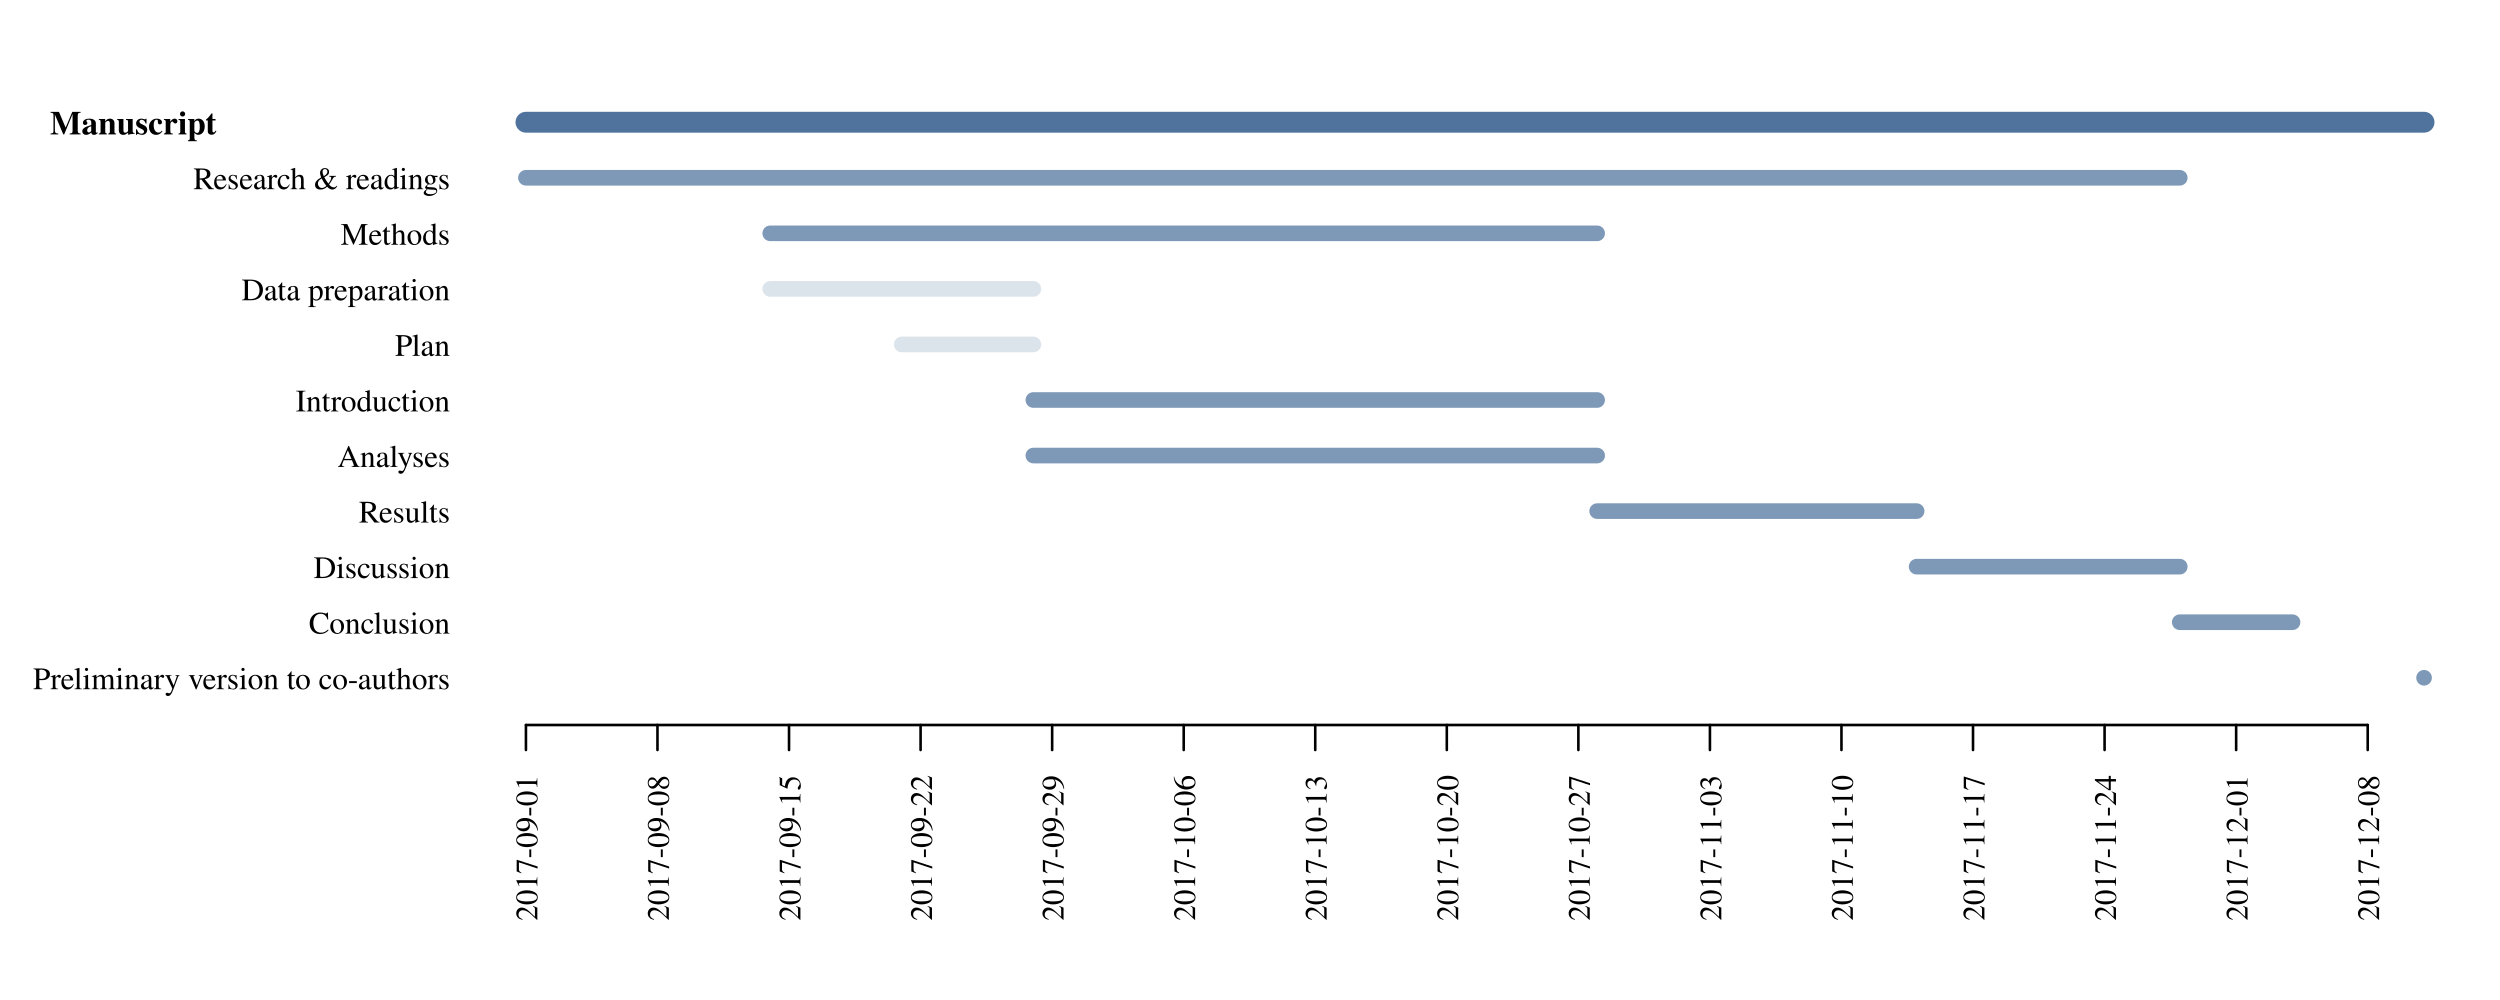
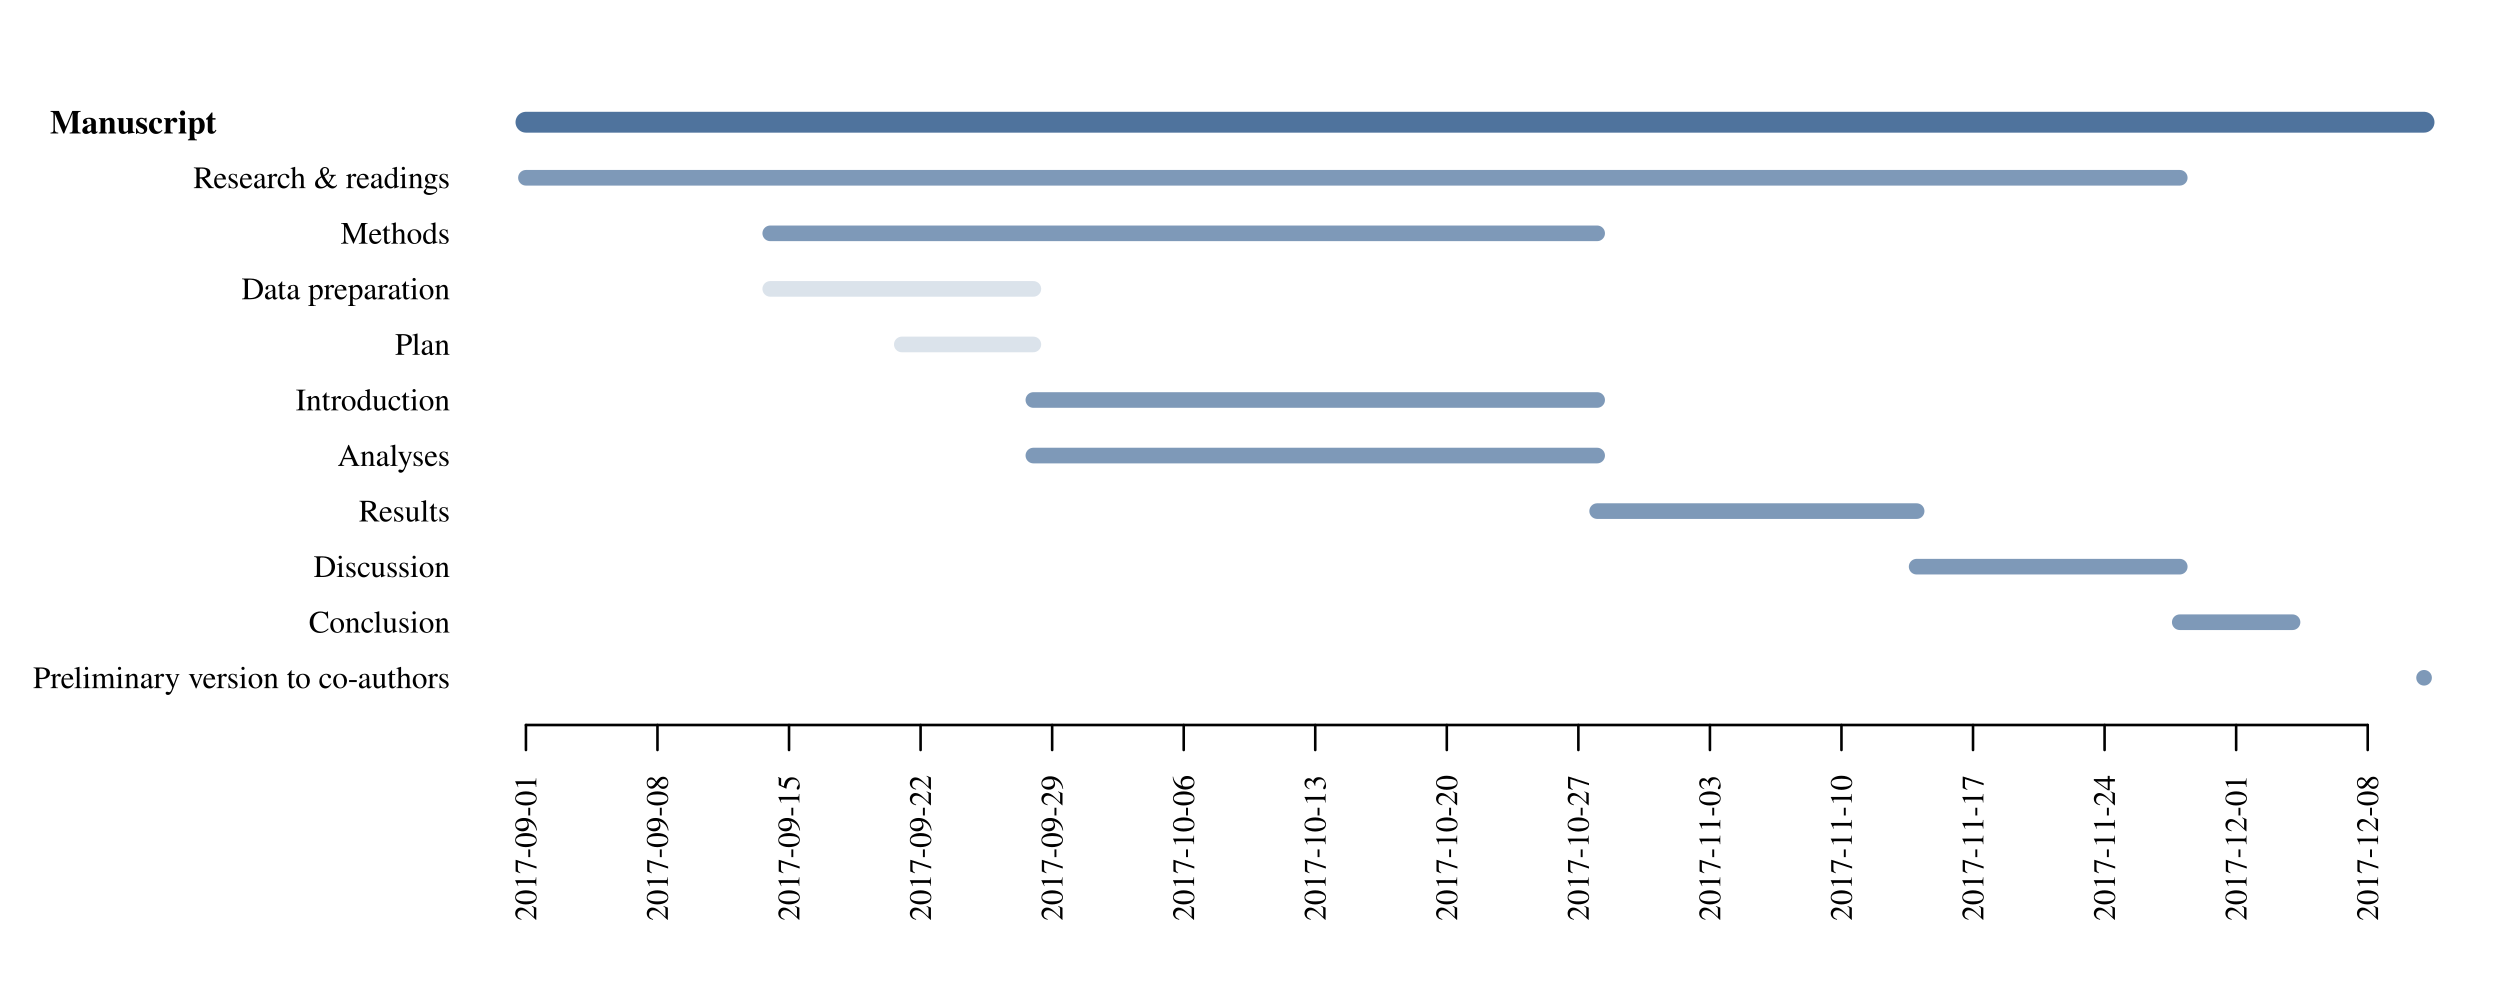
- <svg xmlns="http://www.w3.org/2000/svg" class="svglite" width="720.00pt" height="288.00pt" viewBox="0 0 720.00 288.00">
-   <defs>
-     <style type="text/css">
+ <svg xmlns="http://www.w3.org/2000/svg" width="720.00pt" height="288.00pt" viewBox="0 0 720.00 288.00">
+   <g class="svglite">
+     <defs>
+       <style type="text/css">
    .svglite line, .svglite polyline, .svglite polygon, .svglite path, .svglite rect, .svglite circle {
      fill: none;
      stroke: #000000;
      stroke-linecap: round;
      stroke-linejoin: round;
      stroke-miterlimit: 10.00;
    }
    .svglite text {
      white-space: pre;
    }
+     .svglite g.glyphgroup path {
+       fill: inherit;
+       stroke: none;
+     }
  </style>
-   </defs>
-   <rect width="100%" height="100%" style="stroke: none; fill: #FFFFFF;" />
-   <defs>
-     <clipPath id="cpMC4wMHw3MjAuMDB8MC4wMHwyODguMDA=">
-       <rect x="0.00" y="0.00" width="720.00" height="288.00" />
-     </clipPath>
-   </defs>
-   <g clip-path="url(#cpMC4wMHw3MjAuMDB8MC4wMHwyODguMDA=)">
-     <text transform="translate(154.75,223.20) rotate(-90)" text-anchor="end" style="font-size: 9.00px; font-family: &quot;Nimbus Roman&quot;;" textLength="51.87px" lengthAdjust="spacingAndGlyphs">2017-09-01</text>
-     <text transform="translate(192.63,223.20) rotate(-90)" text-anchor="end" style="font-size: 9.00px; font-family: &quot;Nimbus Roman&quot;;" textLength="51.87px" lengthAdjust="spacingAndGlyphs">2017-09-08</text>
-     <text transform="translate(230.52,223.20) rotate(-90)" text-anchor="end" style="font-size: 9.00px; font-family: &quot;Nimbus Roman&quot;;" textLength="51.87px" lengthAdjust="spacingAndGlyphs">2017-09-15</text>
-     <text transform="translate(268.41,223.20) rotate(-90)" text-anchor="end" style="font-size: 9.00px; font-family: &quot;Nimbus Roman&quot;;" textLength="51.87px" lengthAdjust="spacingAndGlyphs">2017-09-22</text>
-     <text transform="translate(306.30,223.20) rotate(-90)" text-anchor="end" style="font-size: 9.00px; font-family: &quot;Nimbus Roman&quot;;" textLength="51.87px" lengthAdjust="spacingAndGlyphs">2017-09-29</text>
-     <text transform="translate(344.19,223.20) rotate(-90)" text-anchor="end" style="font-size: 9.00px; font-family: &quot;Nimbus Roman&quot;;" textLength="51.87px" lengthAdjust="spacingAndGlyphs">2017-10-06</text>
-     <text transform="translate(382.07,223.20) rotate(-90)" text-anchor="end" style="font-size: 9.00px; font-family: &quot;Nimbus Roman&quot;;" textLength="51.87px" lengthAdjust="spacingAndGlyphs">2017-10-13</text>
-     <text transform="translate(419.96,223.20) rotate(-90)" text-anchor="end" style="font-size: 9.00px; font-family: &quot;Nimbus Roman&quot;;" textLength="51.87px" lengthAdjust="spacingAndGlyphs">2017-10-20</text>
-     <text transform="translate(457.85,223.20) rotate(-90)" text-anchor="end" style="font-size: 9.00px; font-family: &quot;Nimbus Roman&quot;;" textLength="51.87px" lengthAdjust="spacingAndGlyphs">2017-10-27</text>
-     <text transform="translate(495.74,223.20) rotate(-90)" text-anchor="end" style="font-size: 9.00px; font-family: &quot;Nimbus Roman&quot;;" textLength="51.87px" lengthAdjust="spacingAndGlyphs">2017-11-03</text>
-     <text transform="translate(533.62,223.20) rotate(-90)" text-anchor="end" style="font-size: 9.00px; font-family: &quot;Nimbus Roman&quot;;" textLength="51.87px" lengthAdjust="spacingAndGlyphs">2017-11-10</text>
-     <text transform="translate(571.51,223.20) rotate(-90)" text-anchor="end" style="font-size: 9.00px; font-family: &quot;Nimbus Roman&quot;;" textLength="51.87px" lengthAdjust="spacingAndGlyphs">2017-11-17</text>
-     <text transform="translate(609.40,223.20) rotate(-90)" text-anchor="end" style="font-size: 9.00px; font-family: &quot;Nimbus Roman&quot;;" textLength="51.87px" lengthAdjust="spacingAndGlyphs">2017-11-24</text>
-     <text transform="translate(647.29,223.20) rotate(-90)" text-anchor="end" style="font-size: 9.00px; font-family: &quot;Nimbus Roman&quot;;" textLength="51.87px" lengthAdjust="spacingAndGlyphs">2017-12-01</text>
-     <text transform="translate(685.18,223.20) rotate(-90)" text-anchor="end" style="font-size: 9.00px; font-family: &quot;Nimbus Roman&quot;;" textLength="51.87px" lengthAdjust="spacingAndGlyphs">2017-12-08</text>
-     <line x1="151.47" y1="208.80" x2="681.90" y2="208.80" style="stroke-width: 0.75;" />
-     <line x1="151.47" y1="208.80" x2="151.47" y2="216.00" style="stroke-width: 0.75;" />
-     <line x1="189.35" y1="208.80" x2="189.35" y2="216.00" style="stroke-width: 0.75;" />
-     <line x1="227.24" y1="208.80" x2="227.24" y2="216.00" style="stroke-width: 0.75;" />
-     <line x1="265.13" y1="208.80" x2="265.13" y2="216.00" style="stroke-width: 0.75;" />
-     <line x1="303.02" y1="208.80" x2="303.02" y2="216.00" style="stroke-width: 0.75;" />
-     <line x1="340.91" y1="208.80" x2="340.91" y2="216.00" style="stroke-width: 0.75;" />
-     <line x1="378.79" y1="208.80" x2="378.79" y2="216.00" style="stroke-width: 0.75;" />
-     <line x1="416.68" y1="208.80" x2="416.68" y2="216.00" style="stroke-width: 0.75;" />
-     <line x1="454.57" y1="208.80" x2="454.57" y2="216.00" style="stroke-width: 0.75;" />
-     <line x1="492.46" y1="208.80" x2="492.46" y2="216.00" style="stroke-width: 0.75;" />
-     <line x1="530.34" y1="208.80" x2="530.34" y2="216.00" style="stroke-width: 0.75;" />
-     <line x1="568.23" y1="208.80" x2="568.23" y2="216.00" style="stroke-width: 0.75;" />
-     <line x1="606.12" y1="208.80" x2="606.12" y2="216.00" style="stroke-width: 0.75;" />
-     <line x1="644.01" y1="208.80" x2="644.01" y2="216.00" style="stroke-width: 0.75;" />
-     <line x1="681.90" y1="208.80" x2="681.90" y2="216.00" style="stroke-width: 0.75;" />
-     <text x="129.60" y="198.48" text-anchor="end" style="font-size: 9.00px; font-family: &quot;Nimbus Roman&quot;;" textLength="152.86px" lengthAdjust="spacingAndGlyphs">Preliminary version to co-authors</text>
-     <text x="129.60" y="182.48" text-anchor="end" style="font-size: 9.00px; font-family: &quot;Nimbus Roman&quot;;" textLength="50.53px" lengthAdjust="spacingAndGlyphs">Conclusion</text>
-     <text x="129.60" y="166.48" text-anchor="end" style="font-size: 9.00px; font-family: &quot;Nimbus Roman&quot;;" textLength="48.87px" lengthAdjust="spacingAndGlyphs">Discussion</text>
-     <text x="129.60" y="150.48" text-anchor="end" style="font-size: 9.00px; font-family: &quot;Nimbus Roman&quot;;" textLength="33.62px" lengthAdjust="spacingAndGlyphs">Results</text>
-     <text x="129.60" y="134.48" text-anchor="end" style="font-size: 9.00px; font-family: &quot;Nimbus Roman&quot;;" textLength="40.18px" lengthAdjust="spacingAndGlyphs">Analyses</text>
-     <text x="129.60" y="118.48" text-anchor="end" style="font-size: 9.00px; font-family: &quot;Nimbus Roman&quot;;" textLength="57.00px" lengthAdjust="spacingAndGlyphs">Introduction</text>
-     <text x="129.60" y="102.48" text-anchor="end" style="font-size: 9.00px; font-family: &quot;Nimbus Roman&quot;;" textLength="20.10px" lengthAdjust="spacingAndGlyphs">Plan</text>
-     <text x="129.60" y="86.48" text-anchor="end" style="font-size: 9.00px; font-family: &quot;Nimbus Roman&quot;;" textLength="78.31px" lengthAdjust="spacingAndGlyphs">Data preparation</text>
-     <text x="129.60" y="70.48" text-anchor="end" style="font-size: 9.00px; font-family: &quot;Nimbus Roman&quot;;" textLength="39.75px" lengthAdjust="spacingAndGlyphs">Methods</text>
-     <text x="129.60" y="54.48" text-anchor="end" style="font-size: 9.00px; font-family: &quot;Nimbus Roman&quot;;" textLength="96.09px" lengthAdjust="spacingAndGlyphs">Research &amp; readings</text>
-     <text x="14.40" y="38.70" style="font-size: 9.60px; font-weight: bold; font-family: &quot;Nimbus Roman&quot;;" textLength="61.83px" lengthAdjust="spacingAndGlyphs">Manuscript</text>
-   </g>
-   <defs>
-     <clipPath id="cpMTI5LjYwfDcyMC4wMHwyOC44MHwyMDEuNjA=">
-       <rect x="129.60" y="28.80" width="590.40" height="172.80" />
-     </clipPath>
-   </defs>
-   <g clip-path="url(#cpMTI5LjYwfDcyMC4wMHwyOC44MHwyMDEuNjA=)">
-     <polyline points="698.13,195.20 698.13,195.20 " style="stroke-width: 4.50; stroke: #4F739D; stroke-opacity: 0.73;" />
-     <polyline points="627.77,179.20 660.25,179.20 " style="stroke-width: 4.50; stroke: #4F739D; stroke-opacity: 0.73;" />
-     <polyline points="551.99,163.20 627.77,163.20 " style="stroke-width: 4.50; stroke: #4F739D; stroke-opacity: 0.73;" />
-     <polyline points="459.98,147.20 551.99,147.20 " style="stroke-width: 4.50; stroke: #4F739D; stroke-opacity: 0.73;" />
-     <polyline points="297.61,131.20 459.98,131.20 " style="stroke-width: 4.50; stroke: #4F739D; stroke-opacity: 0.73;" />
-     <polyline points="297.61,115.20 459.98,115.20 " style="stroke-width: 4.50; stroke: #4F739D; stroke-opacity: 0.73;" />
-     <polyline points="259.72,99.20 297.61,99.20 " style="stroke-width: 4.50; stroke: #4F739D; stroke-opacity: 0.20;" />
-     <polyline points="221.83,83.20 297.61,83.20 " style="stroke-width: 4.50; stroke: #4F739D; stroke-opacity: 0.20;" />
-     <polyline points="221.83,67.20 459.98,67.20 " style="stroke-width: 4.50; stroke: #4F739D; stroke-opacity: 0.73;" />
-     <polyline points="151.47,51.20 627.77,51.20 " style="stroke-width: 4.50; stroke: #4F739D; stroke-opacity: 0.73;" />
-     <polyline points="151.47,35.20 698.13,35.20 " style="stroke-width: 6.00; stroke: #4F739D;" />
-     <line x1="15192.92" y1="201.60" x2="15192.92" y2="28.80" style="stroke-width: 1.50; stroke-dasharray: 8.00,8.00;" />
+     </defs>
+     <rect width="100%" height="100%" style="stroke: none; fill: #FFFFFF;" />
+     <defs>
+       <clipPath id="cpMC4wMHw3MjAuMDB8MC4wMHwyODguMDA=">
+         <rect x="0.00" y="0.00" width="720.00" height="288.00" />
+       </clipPath>
+     </defs>
+     <g clip-path="url(#cpMC4wMHw3MjAuMDB8MC4wMHwyODguMDA=)">
+       <text transform="translate(154.45,223.20) rotate(-90)" text-anchor="end" style="font-size: 9.00px; font-family: &quot;Nimbus Roman&quot;;" textLength="42.00px" lengthAdjust="spacingAndGlyphs">2017-09-01</text>
+       <text transform="translate(192.34,223.20) rotate(-90)" text-anchor="end" style="font-size: 9.00px; font-family: &quot;Nimbus Roman&quot;;" textLength="42.00px" lengthAdjust="spacingAndGlyphs">2017-09-08</text>
+       <text transform="translate(230.22,223.20) rotate(-90)" text-anchor="end" style="font-size: 9.00px; font-family: &quot;Nimbus Roman&quot;;" textLength="42.00px" lengthAdjust="spacingAndGlyphs">2017-09-15</text>
+       <text transform="translate(268.11,223.20) rotate(-90)" text-anchor="end" style="font-size: 9.00px; font-family: &quot;Nimbus Roman&quot;;" textLength="42.00px" lengthAdjust="spacingAndGlyphs">2017-09-22</text>
+       <text transform="translate(306.00,223.20) rotate(-90)" text-anchor="end" style="font-size: 9.00px; font-family: &quot;Nimbus Roman&quot;;" textLength="42.00px" lengthAdjust="spacingAndGlyphs">2017-09-29</text>
+       <text transform="translate(343.89,223.20) rotate(-90)" text-anchor="end" style="font-size: 9.00px; font-family: &quot;Nimbus Roman&quot;;" textLength="42.00px" lengthAdjust="spacingAndGlyphs">2017-10-06</text>
+       <text transform="translate(381.77,223.20) rotate(-90)" text-anchor="end" style="font-size: 9.00px; font-family: &quot;Nimbus Roman&quot;;" textLength="42.00px" lengthAdjust="spacingAndGlyphs">2017-10-13</text>
+       <text transform="translate(419.66,223.20) rotate(-90)" text-anchor="end" style="font-size: 9.00px; font-family: &quot;Nimbus Roman&quot;;" textLength="42.00px" lengthAdjust="spacingAndGlyphs">2017-10-20</text>
+       <text transform="translate(457.55,223.20) rotate(-90)" text-anchor="end" style="font-size: 9.00px; font-family: &quot;Nimbus Roman&quot;;" textLength="42.00px" lengthAdjust="spacingAndGlyphs">2017-10-27</text>
+       <text transform="translate(495.44,223.20) rotate(-90)" text-anchor="end" style="font-size: 9.00px; font-family: &quot;Nimbus Roman&quot;;" textLength="42.00px" lengthAdjust="spacingAndGlyphs">2017-11-03</text>
+       <text transform="translate(533.33,223.20) rotate(-90)" text-anchor="end" style="font-size: 9.00px; font-family: &quot;Nimbus Roman&quot;;" textLength="42.00px" lengthAdjust="spacingAndGlyphs">2017-11-10</text>
+       <text transform="translate(571.21,223.20) rotate(-90)" text-anchor="end" style="font-size: 9.00px; font-family: &quot;Nimbus Roman&quot;;" textLength="42.00px" lengthAdjust="spacingAndGlyphs">2017-11-17</text>
+       <text transform="translate(609.10,223.20) rotate(-90)" text-anchor="end" style="font-size: 9.00px; font-family: &quot;Nimbus Roman&quot;;" textLength="42.00px" lengthAdjust="spacingAndGlyphs">2017-11-24</text>
+       <text transform="translate(646.99,223.20) rotate(-90)" text-anchor="end" style="font-size: 9.00px; font-family: &quot;Nimbus Roman&quot;;" textLength="42.00px" lengthAdjust="spacingAndGlyphs">2017-12-01</text>
+       <text transform="translate(684.88,223.20) rotate(-90)" text-anchor="end" style="font-size: 9.00px; font-family: &quot;Nimbus Roman&quot;;" textLength="42.00px" lengthAdjust="spacingAndGlyphs">2017-12-08</text>
+       <line x1="151.47" y1="208.80" x2="681.90" y2="208.80" style="stroke-width: 0.75;" />
+       <line x1="151.47" y1="208.80" x2="151.47" y2="216.00" style="stroke-width: 0.75;" />
+       <line x1="189.35" y1="208.80" x2="189.35" y2="216.00" style="stroke-width: 0.75;" />
+       <line x1="227.24" y1="208.80" x2="227.24" y2="216.00" style="stroke-width: 0.75;" />
+       <line x1="265.13" y1="208.80" x2="265.13" y2="216.00" style="stroke-width: 0.75;" />
+       <line x1="303.02" y1="208.80" x2="303.02" y2="216.00" style="stroke-width: 0.75;" />
+       <line x1="340.91" y1="208.80" x2="340.91" y2="216.00" style="stroke-width: 0.75;" />
+       <line x1="378.79" y1="208.80" x2="378.79" y2="216.00" style="stroke-width: 0.75;" />
+       <line x1="416.68" y1="208.80" x2="416.68" y2="216.00" style="stroke-width: 0.75;" />
+       <line x1="454.57" y1="208.80" x2="454.57" y2="216.00" style="stroke-width: 0.75;" />
+       <line x1="492.46" y1="208.80" x2="492.46" y2="216.00" style="stroke-width: 0.75;" />
+       <line x1="530.34" y1="208.80" x2="530.34" y2="216.00" style="stroke-width: 0.75;" />
+       <line x1="568.23" y1="208.80" x2="568.23" y2="216.00" style="stroke-width: 0.75;" />
+       <line x1="606.12" y1="208.80" x2="606.12" y2="216.00" style="stroke-width: 0.75;" />
+       <line x1="644.01" y1="208.80" x2="644.01" y2="216.00" style="stroke-width: 0.75;" />
+       <line x1="681.90" y1="208.80" x2="681.90" y2="216.00" style="stroke-width: 0.75;" />
+       <text x="129.60" y="198.18" text-anchor="end" style="font-size: 9.00px; font-family: &quot;Nimbus Roman&quot;;" textLength="120.09px" lengthAdjust="spacingAndGlyphs">Preliminary version to co-authors</text>
+       <text x="129.60" y="182.18" text-anchor="end" style="font-size: 9.00px; font-family: &quot;Nimbus Roman&quot;;" textLength="40.66px" lengthAdjust="spacingAndGlyphs">Conclusion</text>
+       <text x="129.60" y="166.18" text-anchor="end" style="font-size: 9.00px; font-family: &quot;Nimbus Roman&quot;;" textLength="39.28px" lengthAdjust="spacingAndGlyphs">Discussion</text>
+       <text x="129.60" y="150.18" text-anchor="end" style="font-size: 9.00px; font-family: &quot;Nimbus Roman&quot;;" textLength="26.25px" lengthAdjust="spacingAndGlyphs">Results</text>
+       <text x="129.60" y="134.18" text-anchor="end" style="font-size: 9.00px; font-family: &quot;Nimbus Roman&quot;;" textLength="32.41px" lengthAdjust="spacingAndGlyphs">Analyses</text>
+       <text x="129.60" y="118.18" text-anchor="end" style="font-size: 9.00px; font-family: &quot;Nimbus Roman&quot;;" textLength="44.44px" lengthAdjust="spacingAndGlyphs">Introduction</text>
+       <text x="129.60" y="102.18" text-anchor="end" style="font-size: 9.00px; font-family: &quot;Nimbus Roman&quot;;" textLength="15.84px" lengthAdjust="spacingAndGlyphs">Plan</text>
+       <text x="129.60" y="86.18" text-anchor="end" style="font-size: 9.00px; font-family: &quot;Nimbus Roman&quot;;" textLength="60.06px" lengthAdjust="spacingAndGlyphs">Data preparation</text>
+       <text x="129.60" y="70.18" text-anchor="end" style="font-size: 9.00px; font-family: &quot;Nimbus Roman&quot;;" textLength="31.50px" lengthAdjust="spacingAndGlyphs">Methods</text>
+       <text x="129.60" y="54.18" text-anchor="end" style="font-size: 9.00px; font-family: &quot;Nimbus Roman&quot;;" textLength="73.95px" lengthAdjust="spacingAndGlyphs">Research &amp; readings</text>
+       <text x="14.40" y="38.44" style="font-size: 9.60px; font-weight: bold; font-family: &quot;Nimbus Roman&quot;;" textLength="47.92px" lengthAdjust="spacingAndGlyphs">Manuscript</text>
+     </g>
+     <defs>
+       <clipPath id="cpMTI5LjYwfDcyMC4wMHwyOC44MHwyMDEuNjA=">
+         <rect x="129.60" y="28.80" width="590.40" height="172.80" />
+       </clipPath>
+     </defs>
+     <g clip-path="url(#cpMTI5LjYwfDcyMC4wMHwyOC44MHwyMDEuNjA=)">
+       <polyline points="698.13,195.20 698.13,195.20 " style="stroke-width: 4.50; stroke: #4F739D; stroke-opacity: 0.73;" />
+       <polyline points="627.77,179.20 660.25,179.20 " style="stroke-width: 4.50; stroke: #4F739D; stroke-opacity: 0.73;" />
+       <polyline points="551.99,163.20 627.77,163.20 " style="stroke-width: 4.50; stroke: #4F739D; stroke-opacity: 0.73;" />
+       <polyline points="459.98,147.20 551.99,147.20 " style="stroke-width: 4.50; stroke: #4F739D; stroke-opacity: 0.73;" />
+       <polyline points="297.61,131.20 459.98,131.20 " style="stroke-width: 4.50; stroke: #4F739D; stroke-opacity: 0.73;" />
+       <polyline points="297.61,115.20 459.98,115.20 " style="stroke-width: 4.50; stroke: #4F739D; stroke-opacity: 0.73;" />
+       <polyline points="259.72,99.20 297.61,99.20 " style="stroke-width: 4.50; stroke: #4F739D; stroke-opacity: 0.20;" />
+       <polyline points="221.83,83.20 297.61,83.20 " style="stroke-width: 4.50; stroke: #4F739D; stroke-opacity: 0.20;" />
+       <polyline points="221.83,67.20 459.98,67.20 " style="stroke-width: 4.50; stroke: #4F739D; stroke-opacity: 0.73;" />
+       <polyline points="151.47,51.20 627.77,51.20 " style="stroke-width: 4.50; stroke: #4F739D; stroke-opacity: 0.73;" />
+       <polyline points="151.47,35.20 698.13,35.20 " style="stroke-width: 6.00; stroke: #4F739D;" />
+       <line x1="15355.30" y1="201.60" x2="15355.30" y2="28.80" style="stroke-width: 1.50; stroke-dasharray: 8.00,8.00;" />
+     </g>
  </g>
</svg>
